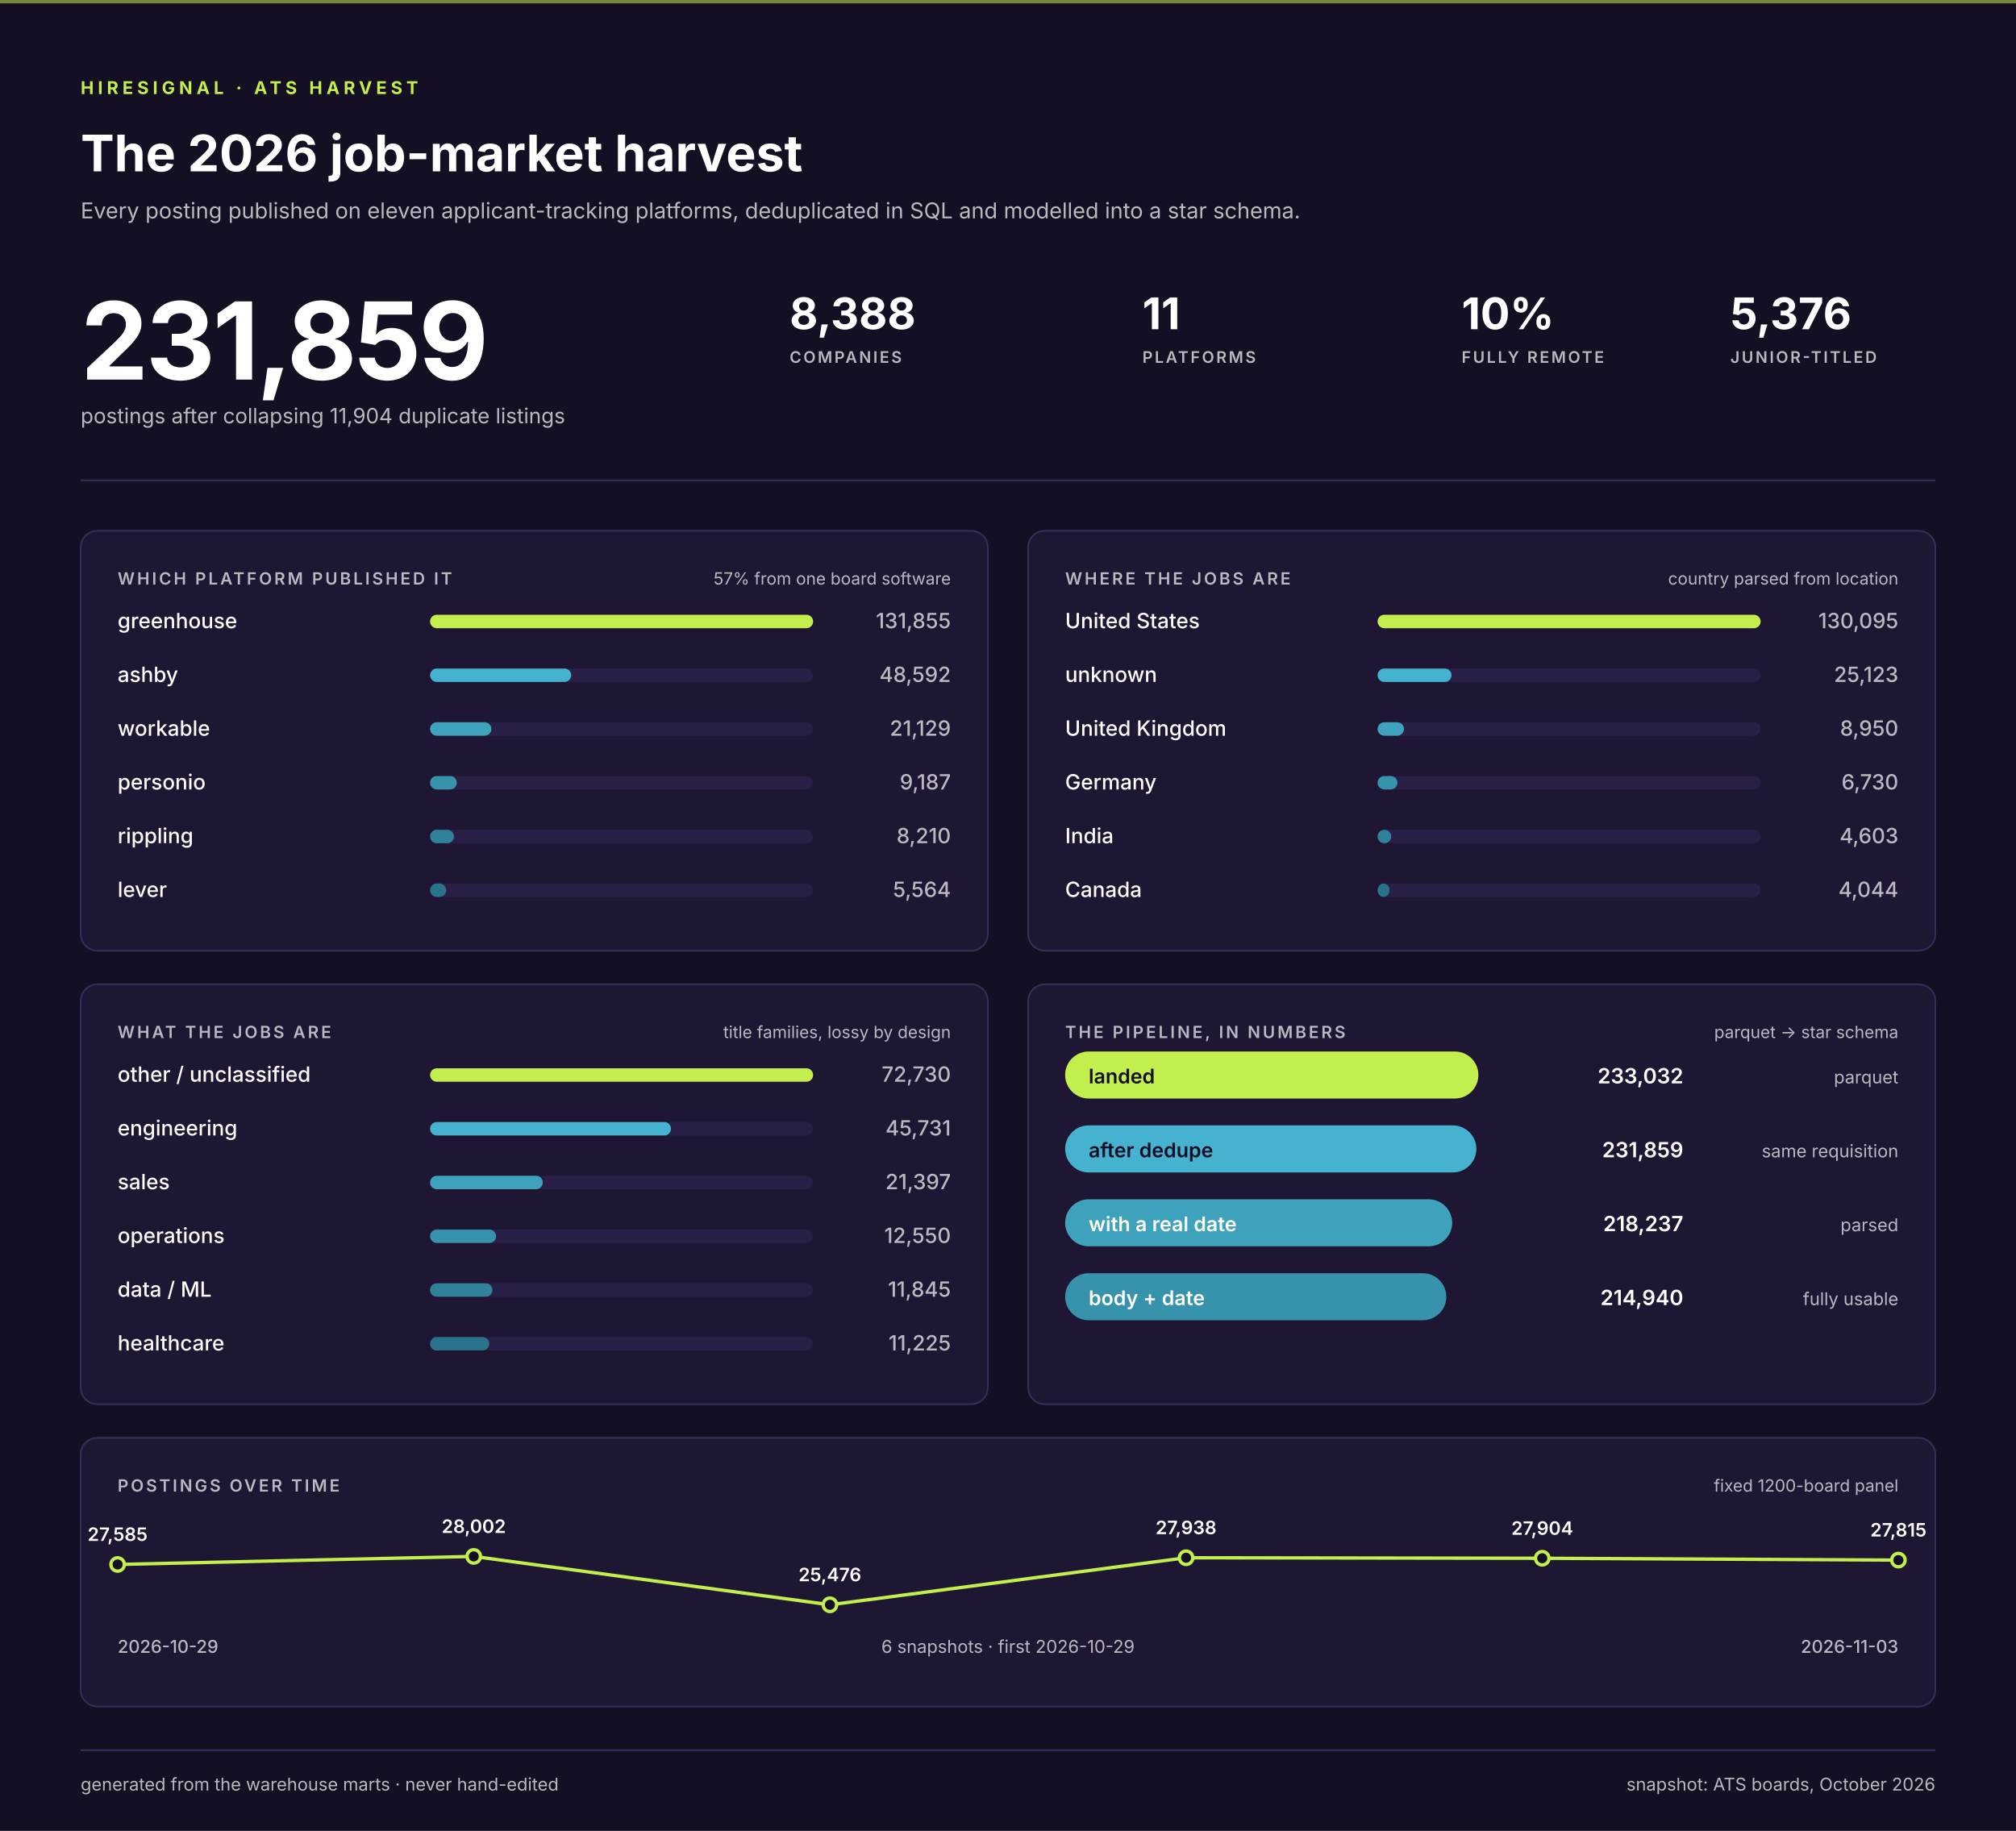
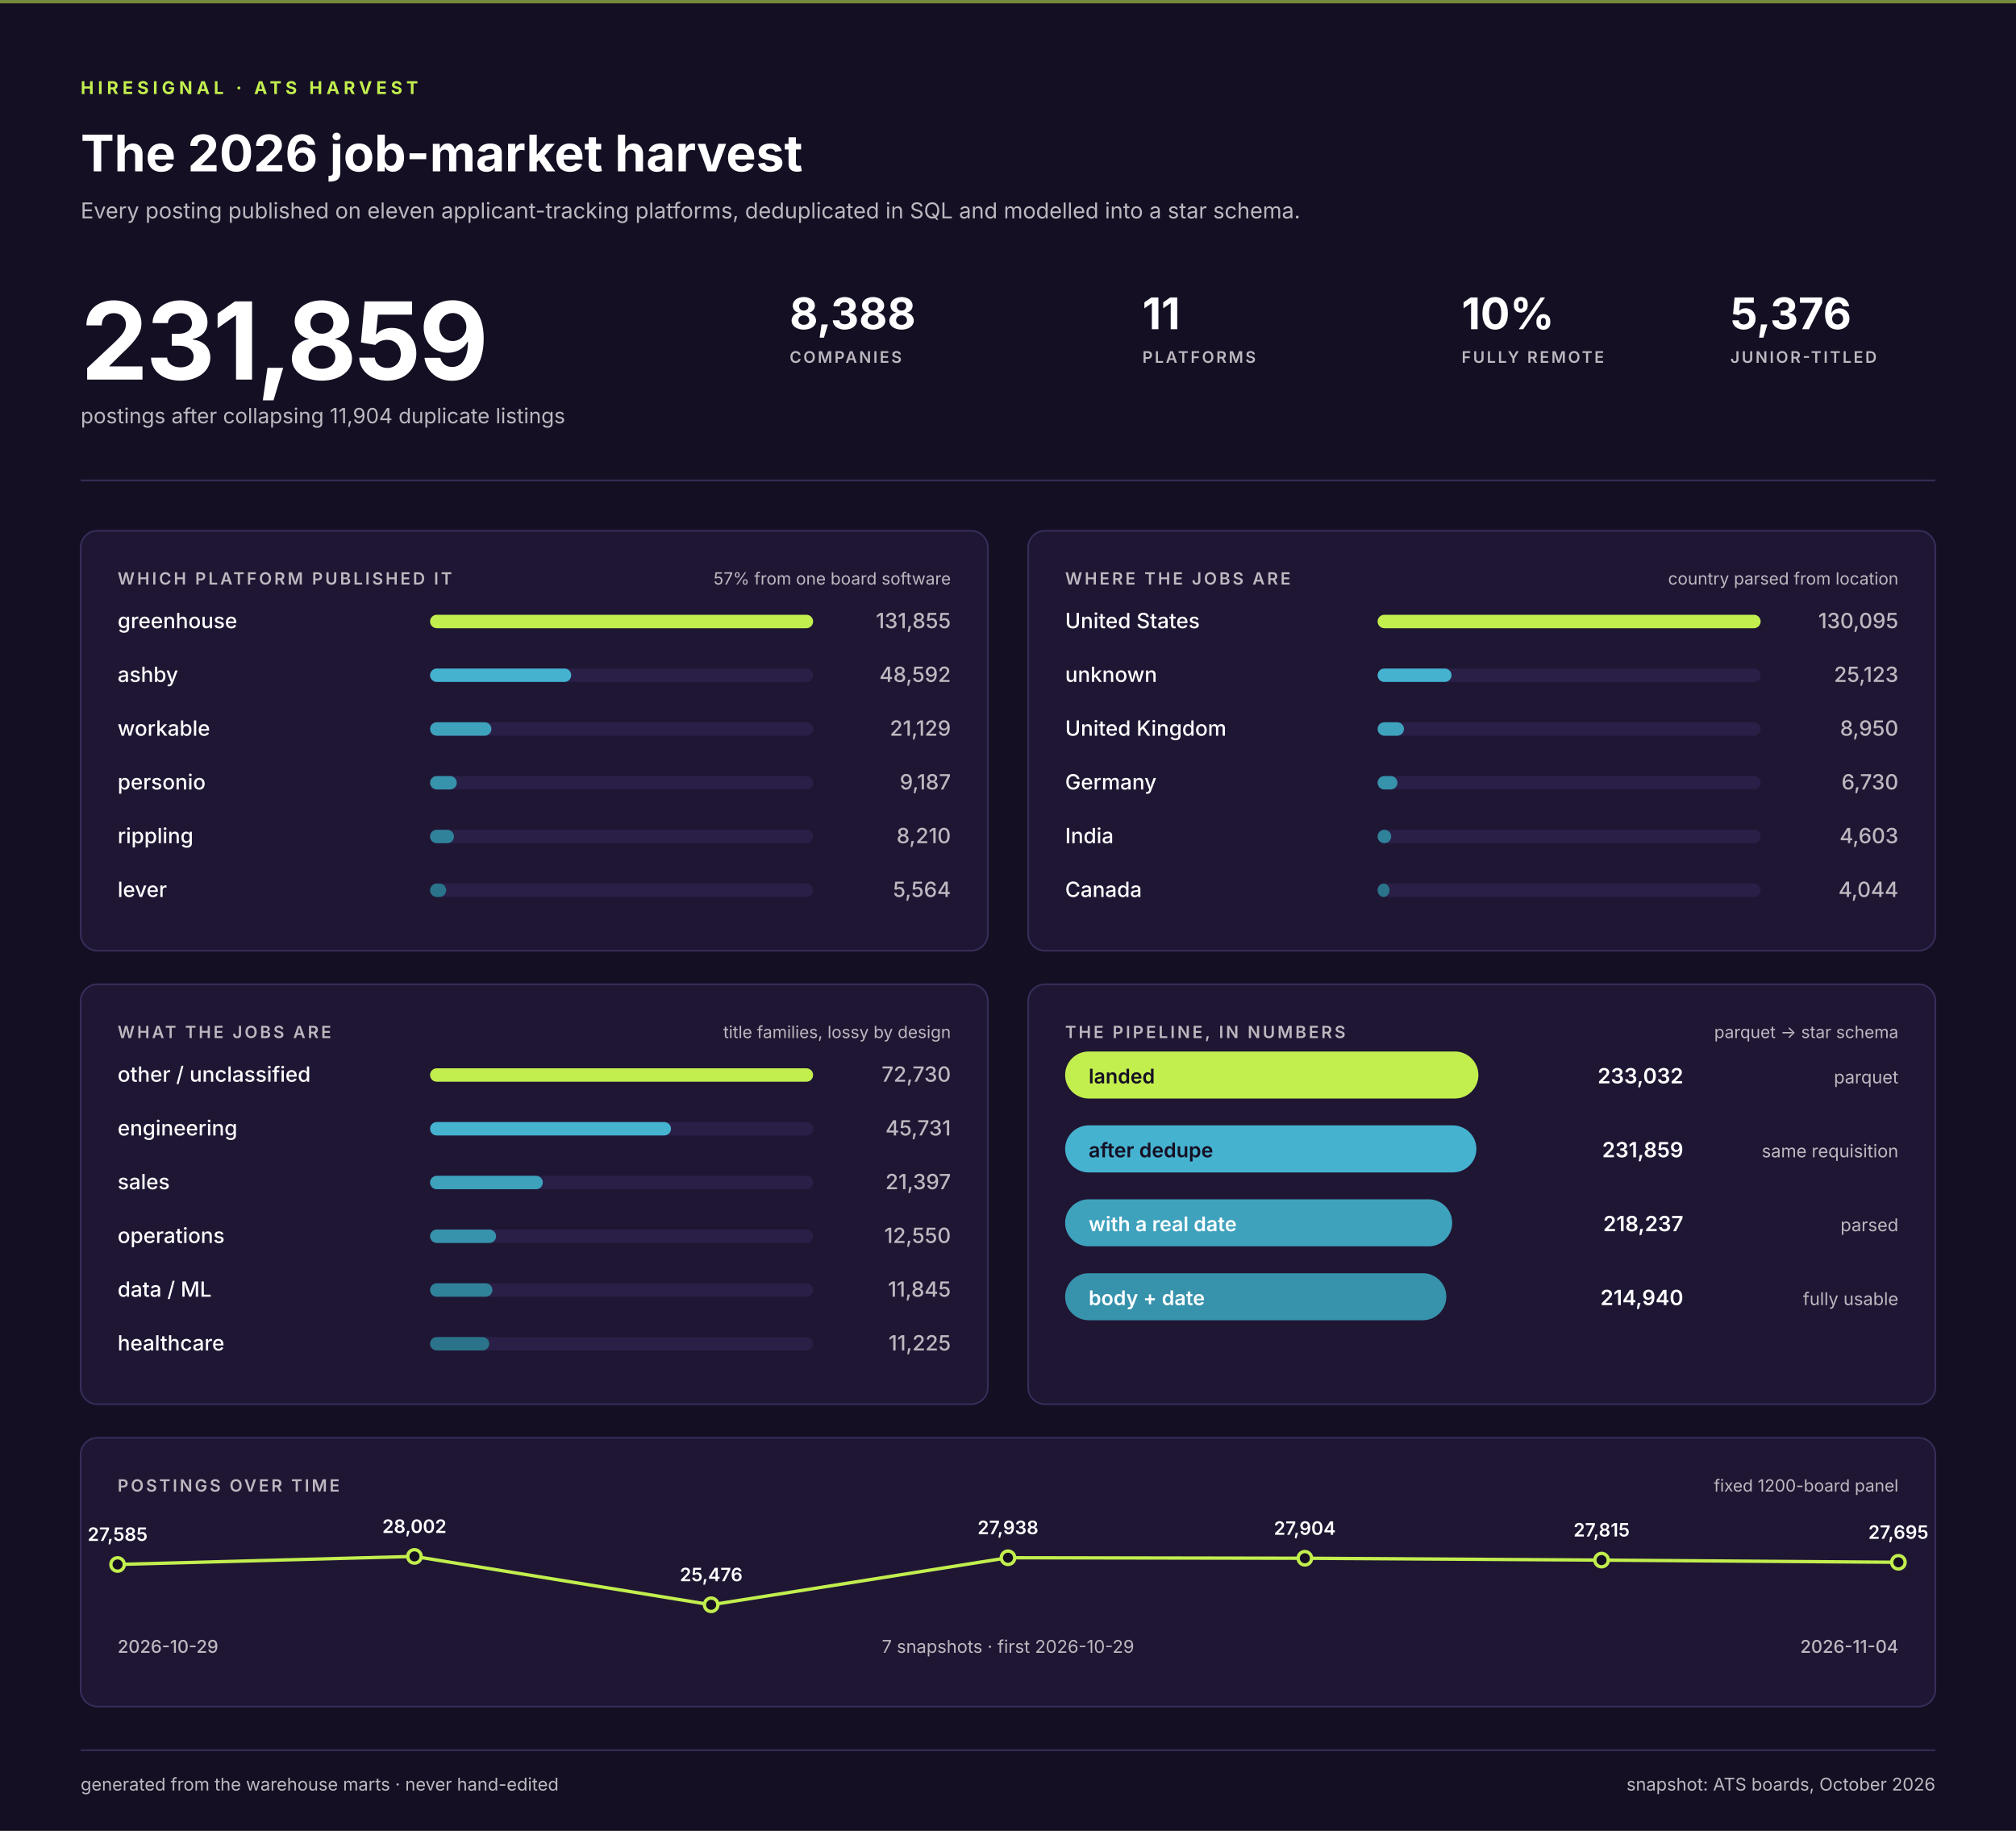
<svg xmlns="http://www.w3.org/2000/svg" width="1200" height="1090" viewBox="0 0 1200 1090" role="img" aria-label="Job-market harvest dashboard">
  <rect x="0.0" y="0.0" width="1200.0" height="1090.0" rx="0" fill="#150f23" />
  <rect x="0" y="0" width="1200" height="2" fill="#c2ef4e" opacity="0.55" />
  <text x="48" y="56" font-family="Inter, -apple-system, Segoe UI, Helvetica, Arial, sans-serif" font-size="10.5" fill="#c2ef4e" font-weight="700" text-anchor="start" letter-spacing="2.4">HIRESIGNAL  ·  ATS HARVEST</text>
  <text x="48" y="102" font-family="Inter, -apple-system, Segoe UI, Helvetica, Arial, sans-serif" font-size="30" fill="#ffffff" font-weight="650" text-anchor="start">The 2026 job-market harvest</text>
  <text x="48" y="130" font-family="Inter, -apple-system, Segoe UI, Helvetica, Arial, sans-serif" font-size="13" fill="#bdb8c0" font-weight="400" text-anchor="start">Every posting published on eleven applicant-tracking platforms, deduplicated in SQL and modelled into a star schema.</text>
  <text x="48" y="226" font-family="Inter, -apple-system, Segoe UI, Helvetica, Arial, sans-serif" font-size="64" fill="#ffffff" font-weight="700" text-anchor="start" letter-spacing="-1.5">231,859</text>
  <text x="48" y="252" font-family="Inter, -apple-system, Segoe UI, Helvetica, Arial, sans-serif" font-size="12.5" fill="#bdb8c0" font-weight="400" text-anchor="start">postings after collapsing 11,904 duplicate listings</text>
  <text x="470" y="196" font-family="Inter, -apple-system, Segoe UI, Helvetica, Arial, sans-serif" font-size="26" fill="#ffffff" font-weight="650" text-anchor="start">8,388</text>
  <text x="470" y="216" font-family="Inter, -apple-system, Segoe UI, Helvetica, Arial, sans-serif" font-size="9.5" fill="#bdb8c0" font-weight="600" text-anchor="start" letter-spacing="1.2">COMPANIES</text>
  <text x="680" y="196" font-family="Inter, -apple-system, Segoe UI, Helvetica, Arial, sans-serif" font-size="26" fill="#ffffff" font-weight="650" text-anchor="start">11</text>
  <text x="680" y="216" font-family="Inter, -apple-system, Segoe UI, Helvetica, Arial, sans-serif" font-size="9.5" fill="#bdb8c0" font-weight="600" text-anchor="start" letter-spacing="1.2">PLATFORMS</text>
  <text x="870" y="196" font-family="Inter, -apple-system, Segoe UI, Helvetica, Arial, sans-serif" font-size="26" fill="#ffffff" font-weight="650" text-anchor="start">10%</text>
  <text x="870" y="216" font-family="Inter, -apple-system, Segoe UI, Helvetica, Arial, sans-serif" font-size="9.5" fill="#bdb8c0" font-weight="600" text-anchor="start" letter-spacing="1.2">FULLY REMOTE</text>
  <text x="1030" y="196" font-family="Inter, -apple-system, Segoe UI, Helvetica, Arial, sans-serif" font-size="26" fill="#ffffff" font-weight="650" text-anchor="start">5,376</text>
  <text x="1030" y="216" font-family="Inter, -apple-system, Segoe UI, Helvetica, Arial, sans-serif" font-size="9.5" fill="#bdb8c0" font-weight="600" text-anchor="start" letter-spacing="1.2">JUNIOR-TITLED</text>
  <line x1="48" y1="286" x2="1152" y2="286" stroke="#362d59" />
  <rect x="48.0" y="316.0" width="540.0" height="250.0" rx="10" fill="#1f1633" stroke="#362d59" />
  <text x="70" y="348" font-family="Inter, -apple-system, Segoe UI, Helvetica, Arial, sans-serif" font-size="10" fill="#bdb8c0" font-weight="600" text-anchor="start" letter-spacing="1.4">WHICH PLATFORM PUBLISHED IT</text>
  <text x="566" y="348" font-family="Inter, -apple-system, Segoe UI, Helvetica, Arial, sans-serif" font-size="10" fill="#bdb8c0" font-weight="400" text-anchor="end">57% from one board software</text>
  <text x="70" y="374.0" font-family="Inter, -apple-system, Segoe UI, Helvetica, Arial, sans-serif" font-size="12.5" fill="#ffffff" font-weight="450" text-anchor="start">greenhouse</text>
  <rect x="256.0" y="366.0" width="228.0" height="8.0" rx="4" fill="#2a1f47" />
  <rect x="256.0" y="366.0" width="228.0" height="8.0" rx="4" fill="#c2ef4e" />
  <text x="566" y="374.0" font-family="Inter, -apple-system, Segoe UI, Helvetica, Arial, sans-serif" font-size="12.5" fill="#bdb8c0" font-weight="500" text-anchor="end">131,855</text>
  <text x="70" y="406.0" font-family="Inter, -apple-system, Segoe UI, Helvetica, Arial, sans-serif" font-size="12.5" fill="#ffffff" font-weight="450" text-anchor="start">ashby</text>
  <rect x="256.0" y="398.0" width="228.0" height="8.0" rx="4" fill="#2a1f47" />
  <rect x="256.0" y="398.0" width="84.0" height="8.0" rx="4" fill="#45b2cf" />
  <text x="566" y="406.0" font-family="Inter, -apple-system, Segoe UI, Helvetica, Arial, sans-serif" font-size="12.5" fill="#bdb8c0" font-weight="500" text-anchor="end">48,592</text>
  <text x="70" y="438.0" font-family="Inter, -apple-system, Segoe UI, Helvetica, Arial, sans-serif" font-size="12.5" fill="#ffffff" font-weight="450" text-anchor="start">workable</text>
  <rect x="256.0" y="430.0" width="228.0" height="8.0" rx="4" fill="#2a1f47" />
  <rect x="256.0" y="430.0" width="36.5" height="8.0" rx="4" fill="#3ea2bd" />
  <text x="566" y="438.0" font-family="Inter, -apple-system, Segoe UI, Helvetica, Arial, sans-serif" font-size="12.5" fill="#bdb8c0" font-weight="500" text-anchor="end">21,129</text>
  <text x="70" y="470.0" font-family="Inter, -apple-system, Segoe UI, Helvetica, Arial, sans-serif" font-size="12.5" fill="#ffffff" font-weight="450" text-anchor="start">personio</text>
  <rect x="256.0" y="462.0" width="228.0" height="8.0" rx="4" fill="#2a1f47" />
  <rect x="256.0" y="462.0" width="15.9" height="8.0" rx="4" fill="#3792ac" />
  <text x="566" y="470.0" font-family="Inter, -apple-system, Segoe UI, Helvetica, Arial, sans-serif" font-size="12.5" fill="#bdb8c0" font-weight="500" text-anchor="end">9,187</text>
  <text x="70" y="502.0" font-family="Inter, -apple-system, Segoe UI, Helvetica, Arial, sans-serif" font-size="12.5" fill="#ffffff" font-weight="450" text-anchor="start">rippling</text>
  <rect x="256.0" y="494.0" width="228.0" height="8.0" rx="4" fill="#2a1f47" />
  <rect x="256.0" y="494.0" width="14.2" height="8.0" rx="4" fill="#30829b" />
  <text x="566" y="502.0" font-family="Inter, -apple-system, Segoe UI, Helvetica, Arial, sans-serif" font-size="12.5" fill="#bdb8c0" font-weight="500" text-anchor="end">8,210</text>
  <text x="70" y="534.0" font-family="Inter, -apple-system, Segoe UI, Helvetica, Arial, sans-serif" font-size="12.5" fill="#ffffff" font-weight="450" text-anchor="start">lever</text>
  <rect x="256.0" y="526.0" width="228.0" height="8.0" rx="4" fill="#2a1f47" />
  <rect x="256.0" y="526.0" width="9.6" height="8.0" rx="4" fill="#2a738a" />
  <text x="566" y="534.0" font-family="Inter, -apple-system, Segoe UI, Helvetica, Arial, sans-serif" font-size="12.5" fill="#bdb8c0" font-weight="500" text-anchor="end">5,564</text>
  <rect x="612.0" y="316.0" width="540.0" height="250.0" rx="10" fill="#1f1633" stroke="#362d59" />
  <text x="634" y="348" font-family="Inter, -apple-system, Segoe UI, Helvetica, Arial, sans-serif" font-size="10" fill="#bdb8c0" font-weight="600" text-anchor="start" letter-spacing="1.4">WHERE THE JOBS ARE</text>
  <text x="1130" y="348" font-family="Inter, -apple-system, Segoe UI, Helvetica, Arial, sans-serif" font-size="10" fill="#bdb8c0" font-weight="400" text-anchor="end">country parsed from location</text>
  <text x="634" y="374.0" font-family="Inter, -apple-system, Segoe UI, Helvetica, Arial, sans-serif" font-size="12.5" fill="#ffffff" font-weight="450" text-anchor="start">United States</text>
  <rect x="820.0" y="366.0" width="228.0" height="8.0" rx="4" fill="#2a1f47" />
  <rect x="820.0" y="366.0" width="228.0" height="8.0" rx="4" fill="#c2ef4e" />
  <text x="1130" y="374.0" font-family="Inter, -apple-system, Segoe UI, Helvetica, Arial, sans-serif" font-size="12.5" fill="#bdb8c0" font-weight="500" text-anchor="end">130,095</text>
  <text x="634" y="406.0" font-family="Inter, -apple-system, Segoe UI, Helvetica, Arial, sans-serif" font-size="12.5" fill="#ffffff" font-weight="450" text-anchor="start">unknown</text>
  <rect x="820.0" y="398.0" width="228.0" height="8.0" rx="4" fill="#2a1f47" />
  <rect x="820.0" y="398.0" width="44.0" height="8.0" rx="4" fill="#45b2cf" />
  <text x="1130" y="406.0" font-family="Inter, -apple-system, Segoe UI, Helvetica, Arial, sans-serif" font-size="12.5" fill="#bdb8c0" font-weight="500" text-anchor="end">25,123</text>
  <text x="634" y="438.0" font-family="Inter, -apple-system, Segoe UI, Helvetica, Arial, sans-serif" font-size="12.5" fill="#ffffff" font-weight="450" text-anchor="start">United Kingdom</text>
  <rect x="820.0" y="430.0" width="228.0" height="8.0" rx="4" fill="#2a1f47" />
  <rect x="820.0" y="430.0" width="15.7" height="8.0" rx="4" fill="#3ea2bd" />
  <text x="1130" y="438.0" font-family="Inter, -apple-system, Segoe UI, Helvetica, Arial, sans-serif" font-size="12.5" fill="#bdb8c0" font-weight="500" text-anchor="end">8,950</text>
  <text x="634" y="470.0" font-family="Inter, -apple-system, Segoe UI, Helvetica, Arial, sans-serif" font-size="12.5" fill="#ffffff" font-weight="450" text-anchor="start">Germany</text>
  <rect x="820.0" y="462.0" width="228.0" height="8.0" rx="4" fill="#2a1f47" />
  <rect x="820.0" y="462.0" width="11.8" height="8.0" rx="4" fill="#3792ac" />
  <text x="1130" y="470.0" font-family="Inter, -apple-system, Segoe UI, Helvetica, Arial, sans-serif" font-size="12.5" fill="#bdb8c0" font-weight="500" text-anchor="end">6,730</text>
  <text x="634" y="502.0" font-family="Inter, -apple-system, Segoe UI, Helvetica, Arial, sans-serif" font-size="12.5" fill="#ffffff" font-weight="450" text-anchor="start">India</text>
  <rect x="820.0" y="494.0" width="228.0" height="8.0" rx="4" fill="#2a1f47" />
  <rect x="820.0" y="494.0" width="8.1" height="8.0" rx="4" fill="#30829b" />
  <text x="1130" y="502.0" font-family="Inter, -apple-system, Segoe UI, Helvetica, Arial, sans-serif" font-size="12.5" fill="#bdb8c0" font-weight="500" text-anchor="end">4,603</text>
  <text x="634" y="534.0" font-family="Inter, -apple-system, Segoe UI, Helvetica, Arial, sans-serif" font-size="12.5" fill="#ffffff" font-weight="450" text-anchor="start">Canada</text>
  <rect x="820.0" y="526.0" width="228.0" height="8.0" rx="4" fill="#2a1f47" />
  <rect x="820.0" y="526.0" width="7.1" height="8.0" rx="4" fill="#2a738a" />
  <text x="1130" y="534.0" font-family="Inter, -apple-system, Segoe UI, Helvetica, Arial, sans-serif" font-size="12.5" fill="#bdb8c0" font-weight="500" text-anchor="end">4,044</text>
  <rect x="48.0" y="586.0" width="540.0" height="250.0" rx="10" fill="#1f1633" stroke="#362d59" />
  <text x="70" y="618" font-family="Inter, -apple-system, Segoe UI, Helvetica, Arial, sans-serif" font-size="10" fill="#bdb8c0" font-weight="600" text-anchor="start" letter-spacing="1.4">WHAT THE JOBS ARE</text>
  <text x="566" y="618" font-family="Inter, -apple-system, Segoe UI, Helvetica, Arial, sans-serif" font-size="10" fill="#bdb8c0" font-weight="400" text-anchor="end">title families, lossy by design</text>
  <text x="70" y="644.0" font-family="Inter, -apple-system, Segoe UI, Helvetica, Arial, sans-serif" font-size="12.5" fill="#ffffff" font-weight="450" text-anchor="start">other / unclassified</text>
  <rect x="256.0" y="636.0" width="228.0" height="8.0" rx="4" fill="#2a1f47" />
  <rect x="256.0" y="636.0" width="228.0" height="8.0" rx="4" fill="#c2ef4e" />
  <text x="566" y="644.0" font-family="Inter, -apple-system, Segoe UI, Helvetica, Arial, sans-serif" font-size="12.5" fill="#bdb8c0" font-weight="500" text-anchor="end">72,730</text>
  <text x="70" y="676.0" font-family="Inter, -apple-system, Segoe UI, Helvetica, Arial, sans-serif" font-size="12.5" fill="#ffffff" font-weight="450" text-anchor="start">engineering</text>
  <rect x="256.0" y="668.0" width="228.0" height="8.0" rx="4" fill="#2a1f47" />
  <rect x="256.0" y="668.0" width="143.4" height="8.0" rx="4" fill="#45b2cf" />
  <text x="566" y="676.0" font-family="Inter, -apple-system, Segoe UI, Helvetica, Arial, sans-serif" font-size="12.5" fill="#bdb8c0" font-weight="500" text-anchor="end">45,731</text>
  <text x="70" y="708.0" font-family="Inter, -apple-system, Segoe UI, Helvetica, Arial, sans-serif" font-size="12.5" fill="#ffffff" font-weight="450" text-anchor="start">sales</text>
  <rect x="256.0" y="700.0" width="228.0" height="8.0" rx="4" fill="#2a1f47" />
  <rect x="256.0" y="700.0" width="67.1" height="8.0" rx="4" fill="#3ea2bd" />
  <text x="566" y="708.0" font-family="Inter, -apple-system, Segoe UI, Helvetica, Arial, sans-serif" font-size="12.5" fill="#bdb8c0" font-weight="500" text-anchor="end">21,397</text>
  <text x="70" y="740.0" font-family="Inter, -apple-system, Segoe UI, Helvetica, Arial, sans-serif" font-size="12.5" fill="#ffffff" font-weight="450" text-anchor="start">operations</text>
  <rect x="256.0" y="732.0" width="228.0" height="8.0" rx="4" fill="#2a1f47" />
  <rect x="256.0" y="732.0" width="39.3" height="8.0" rx="4" fill="#3792ac" />
  <text x="566" y="740.0" font-family="Inter, -apple-system, Segoe UI, Helvetica, Arial, sans-serif" font-size="12.5" fill="#bdb8c0" font-weight="500" text-anchor="end">12,550</text>
  <text x="70" y="772.0" font-family="Inter, -apple-system, Segoe UI, Helvetica, Arial, sans-serif" font-size="12.5" fill="#ffffff" font-weight="450" text-anchor="start">data / ML</text>
  <rect x="256.0" y="764.0" width="228.0" height="8.0" rx="4" fill="#2a1f47" />
  <rect x="256.0" y="764.0" width="37.1" height="8.0" rx="4" fill="#30829b" />
  <text x="566" y="772.0" font-family="Inter, -apple-system, Segoe UI, Helvetica, Arial, sans-serif" font-size="12.5" fill="#bdb8c0" font-weight="500" text-anchor="end">11,845</text>
  <text x="70" y="804.0" font-family="Inter, -apple-system, Segoe UI, Helvetica, Arial, sans-serif" font-size="12.5" fill="#ffffff" font-weight="450" text-anchor="start">healthcare</text>
  <rect x="256.0" y="796.0" width="228.0" height="8.0" rx="4" fill="#2a1f47" />
  <rect x="256.0" y="796.0" width="35.2" height="8.0" rx="4" fill="#2a738a" />
  <text x="566" y="804.0" font-family="Inter, -apple-system, Segoe UI, Helvetica, Arial, sans-serif" font-size="12.5" fill="#bdb8c0" font-weight="500" text-anchor="end">11,225</text>
  <rect x="612.0" y="586.0" width="540.0" height="250.0" rx="10" fill="#1f1633" stroke="#362d59" />
  <text x="634" y="618" font-family="Inter, -apple-system, Segoe UI, Helvetica, Arial, sans-serif" font-size="10" fill="#bdb8c0" font-weight="600" text-anchor="start" letter-spacing="1.4">THE PIPELINE, IN NUMBERS</text>
  <text x="1130" y="618" font-family="Inter, -apple-system, Segoe UI, Helvetica, Arial, sans-serif" font-size="10" fill="#bdb8c0" font-weight="400" text-anchor="end">parquet → star schema</text>
  <rect x="634.0" y="626.0" width="246.0" height="28.0" rx="14" fill="#c2ef4e" />
  <text x="648" y="645" font-family="Inter, -apple-system, Segoe UI, Helvetica, Arial, sans-serif" font-size="12" fill="#150f23" font-weight="600" text-anchor="start">landed</text>
  <text x="1002" y="645" font-family="Inter, -apple-system, Segoe UI, Helvetica, Arial, sans-serif" font-size="12.5" fill="#ffffff" font-weight="600" text-anchor="end">233,032</text>
  <text x="1130" y="645" font-family="Inter, -apple-system, Segoe UI, Helvetica, Arial, sans-serif" font-size="10.5" fill="#bdb8c0" font-weight="400" text-anchor="end">parquet</text>
  <rect x="634.0" y="670.0" width="244.8" height="28.0" rx="14" fill="#45b2cf" />
  <text x="648" y="689" font-family="Inter, -apple-system, Segoe UI, Helvetica, Arial, sans-serif" font-size="12" fill="#150f23" font-weight="600" text-anchor="start">after dedupe</text>
  <text x="1002" y="689" font-family="Inter, -apple-system, Segoe UI, Helvetica, Arial, sans-serif" font-size="12.5" fill="#ffffff" font-weight="600" text-anchor="end">231,859</text>
  <text x="1130" y="689" font-family="Inter, -apple-system, Segoe UI, Helvetica, Arial, sans-serif" font-size="10.5" fill="#bdb8c0" font-weight="400" text-anchor="end">same requisition</text>
  <rect x="634.0" y="714.0" width="230.4" height="28.0" rx="14" fill="#3ea2bd" />
  <text x="648" y="733" font-family="Inter, -apple-system, Segoe UI, Helvetica, Arial, sans-serif" font-size="12" fill="#ffffff" font-weight="600" text-anchor="start">with a real date</text>
  <text x="1002" y="733" font-family="Inter, -apple-system, Segoe UI, Helvetica, Arial, sans-serif" font-size="12.5" fill="#ffffff" font-weight="600" text-anchor="end">218,237</text>
  <text x="1130" y="733" font-family="Inter, -apple-system, Segoe UI, Helvetica, Arial, sans-serif" font-size="10.5" fill="#bdb8c0" font-weight="400" text-anchor="end">parsed</text>
  <rect x="634.0" y="758.0" width="226.9" height="28.0" rx="14" fill="#3792ac" />
  <text x="648" y="777" font-family="Inter, -apple-system, Segoe UI, Helvetica, Arial, sans-serif" font-size="12" fill="#ffffff" font-weight="600" text-anchor="start">body + date</text>
  <text x="1002" y="777" font-family="Inter, -apple-system, Segoe UI, Helvetica, Arial, sans-serif" font-size="12.5" fill="#ffffff" font-weight="600" text-anchor="end">214,940</text>
  <text x="1130" y="777" font-family="Inter, -apple-system, Segoe UI, Helvetica, Arial, sans-serif" font-size="10.5" fill="#bdb8c0" font-weight="400" text-anchor="end">fully usable</text>
  <rect x="48.0" y="856.0" width="1104.0" height="160.0" rx="10" fill="#1f1633" stroke="#362d59" />
  <text x="70" y="888" font-family="Inter, -apple-system, Segoe UI, Helvetica, Arial, sans-serif" font-size="10" fill="#bdb8c0" font-weight="600" text-anchor="start" letter-spacing="1.4">POSTINGS OVER TIME</text>
  <text x="1130" y="888" font-family="Inter, -apple-system, Segoe UI, Helvetica, Arial, sans-serif" font-size="10" fill="#bdb8c0" font-weight="400" text-anchor="end">fixed 1200-board panel</text>
-   <polyline fill="none" stroke="#c2ef4e" stroke-width="2" stroke-linejoin="round" stroke-linecap="round" points="70.0,931.4 282.0,926.6 494.0,955.4 706.0,927.4 918.0,927.7 1130.0,928.8" />
+   <polyline fill="none" stroke="#c2ef4e" stroke-width="2" stroke-linejoin="round" stroke-linecap="round" points="70.0,931.4 246.7,926.6 423.3,955.4 600.0,927.4 776.7,927.7 953.3,928.8 1130.0,930.1" />
  <circle cx="70.0" cy="931.4" r="4" fill="#150f23" stroke="#c2ef4e" stroke-width="2" />
  <text x="70.0" y="917.371" font-family="Inter, -apple-system, Segoe UI, Helvetica, Arial, sans-serif" font-size="11" fill="#ffffff" font-weight="600" text-anchor="middle">27,585</text>
-   <circle cx="282.0" cy="926.6" r="4" fill="#150f23" stroke="#c2ef4e" stroke-width="2" />
-   <text x="282.0" y="912.625" font-family="Inter, -apple-system, Segoe UI, Helvetica, Arial, sans-serif" font-size="11" fill="#ffffff" font-weight="600" text-anchor="middle">28,002</text>
-   <circle cx="494.0" cy="955.4" r="4" fill="#150f23" stroke="#c2ef4e" stroke-width="2" />
-   <text x="494.0" y="941.375" font-family="Inter, -apple-system, Segoe UI, Helvetica, Arial, sans-serif" font-size="11" fill="#ffffff" font-weight="600" text-anchor="middle">25,476</text>
-   <circle cx="706.0" cy="927.4" r="4" fill="#150f23" stroke="#c2ef4e" stroke-width="2" />
-   <text x="706.0" y="913.353" font-family="Inter, -apple-system, Segoe UI, Helvetica, Arial, sans-serif" font-size="11" fill="#ffffff" font-weight="600" text-anchor="middle">27,938</text>
-   <circle cx="918.0" cy="927.7" r="4" fill="#150f23" stroke="#c2ef4e" stroke-width="2" />
-   <text x="918.0" y="913.74" font-family="Inter, -apple-system, Segoe UI, Helvetica, Arial, sans-serif" font-size="11" fill="#ffffff" font-weight="600" text-anchor="middle">27,904</text>
-   <circle cx="1130.0" cy="928.8" r="4" fill="#150f23" stroke="#c2ef4e" stroke-width="2" />
-   <text x="1130.0" y="914.753" font-family="Inter, -apple-system, Segoe UI, Helvetica, Arial, sans-serif" font-size="11" fill="#ffffff" font-weight="600" text-anchor="middle">27,815</text>
+   <circle cx="246.7" cy="926.6" r="4" fill="#150f23" stroke="#c2ef4e" stroke-width="2" />
+   <text x="246.667" y="912.625" font-family="Inter, -apple-system, Segoe UI, Helvetica, Arial, sans-serif" font-size="11" fill="#ffffff" font-weight="600" text-anchor="middle">28,002</text>
+   <circle cx="423.3" cy="955.4" r="4" fill="#150f23" stroke="#c2ef4e" stroke-width="2" />
+   <text x="423.333" y="941.375" font-family="Inter, -apple-system, Segoe UI, Helvetica, Arial, sans-serif" font-size="11" fill="#ffffff" font-weight="600" text-anchor="middle">25,476</text>
+   <circle cx="600.0" cy="927.4" r="4" fill="#150f23" stroke="#c2ef4e" stroke-width="2" />
+   <text x="600.0" y="913.353" font-family="Inter, -apple-system, Segoe UI, Helvetica, Arial, sans-serif" font-size="11" fill="#ffffff" font-weight="600" text-anchor="middle">27,938</text>
+   <circle cx="776.7" cy="927.7" r="4" fill="#150f23" stroke="#c2ef4e" stroke-width="2" />
+   <text x="776.667" y="913.74" font-family="Inter, -apple-system, Segoe UI, Helvetica, Arial, sans-serif" font-size="11" fill="#ffffff" font-weight="600" text-anchor="middle">27,904</text>
+   <circle cx="953.3" cy="928.8" r="4" fill="#150f23" stroke="#c2ef4e" stroke-width="2" />
+   <text x="953.333" y="914.753" font-family="Inter, -apple-system, Segoe UI, Helvetica, Arial, sans-serif" font-size="11" fill="#ffffff" font-weight="600" text-anchor="middle">27,815</text>
+   <circle cx="1130.0" cy="930.1" r="4" fill="#150f23" stroke="#c2ef4e" stroke-width="2" />
+   <text x="1130.0" y="916.119" font-family="Inter, -apple-system, Segoe UI, Helvetica, Arial, sans-serif" font-size="11" fill="#ffffff" font-weight="600" text-anchor="middle">27,695</text>
  <text x="70" y="984" font-family="Inter, -apple-system, Segoe UI, Helvetica, Arial, sans-serif" font-size="10.5" fill="#bdb8c0" font-weight="500" text-anchor="start">2026-10-29</text>
-   <text x="1130" y="984" font-family="Inter, -apple-system, Segoe UI, Helvetica, Arial, sans-serif" font-size="10.5" fill="#bdb8c0" font-weight="500" text-anchor="end">2026-11-03</text>
-   <text x="600.0" y="984" font-family="Inter, -apple-system, Segoe UI, Helvetica, Arial, sans-serif" font-size="10.5" fill="#bdb8c0" font-weight="400" text-anchor="middle">6 snapshots · first 2026-10-29</text>
+   <text x="1130" y="984" font-family="Inter, -apple-system, Segoe UI, Helvetica, Arial, sans-serif" font-size="10.5" fill="#bdb8c0" font-weight="500" text-anchor="end">2026-11-04</text>
+   <text x="600.0" y="984" font-family="Inter, -apple-system, Segoe UI, Helvetica, Arial, sans-serif" font-size="10.5" fill="#bdb8c0" font-weight="400" text-anchor="middle">7 snapshots · first 2026-10-29</text>
  <line x1="48" y1="1042" x2="1152" y2="1042" stroke="#362d59" />
  <text x="48" y="1066" font-family="Inter, -apple-system, Segoe UI, Helvetica, Arial, sans-serif" font-size="10.5" fill="#bdb8c0" font-weight="400" text-anchor="start">generated from the warehouse marts · never hand-edited</text>
  <text x="1152" y="1066" font-family="Inter, -apple-system, Segoe UI, Helvetica, Arial, sans-serif" font-size="10.5" fill="#bdb8c0" font-weight="400" text-anchor="end">snapshot: ATS boards, October 2026</text>
</svg>
